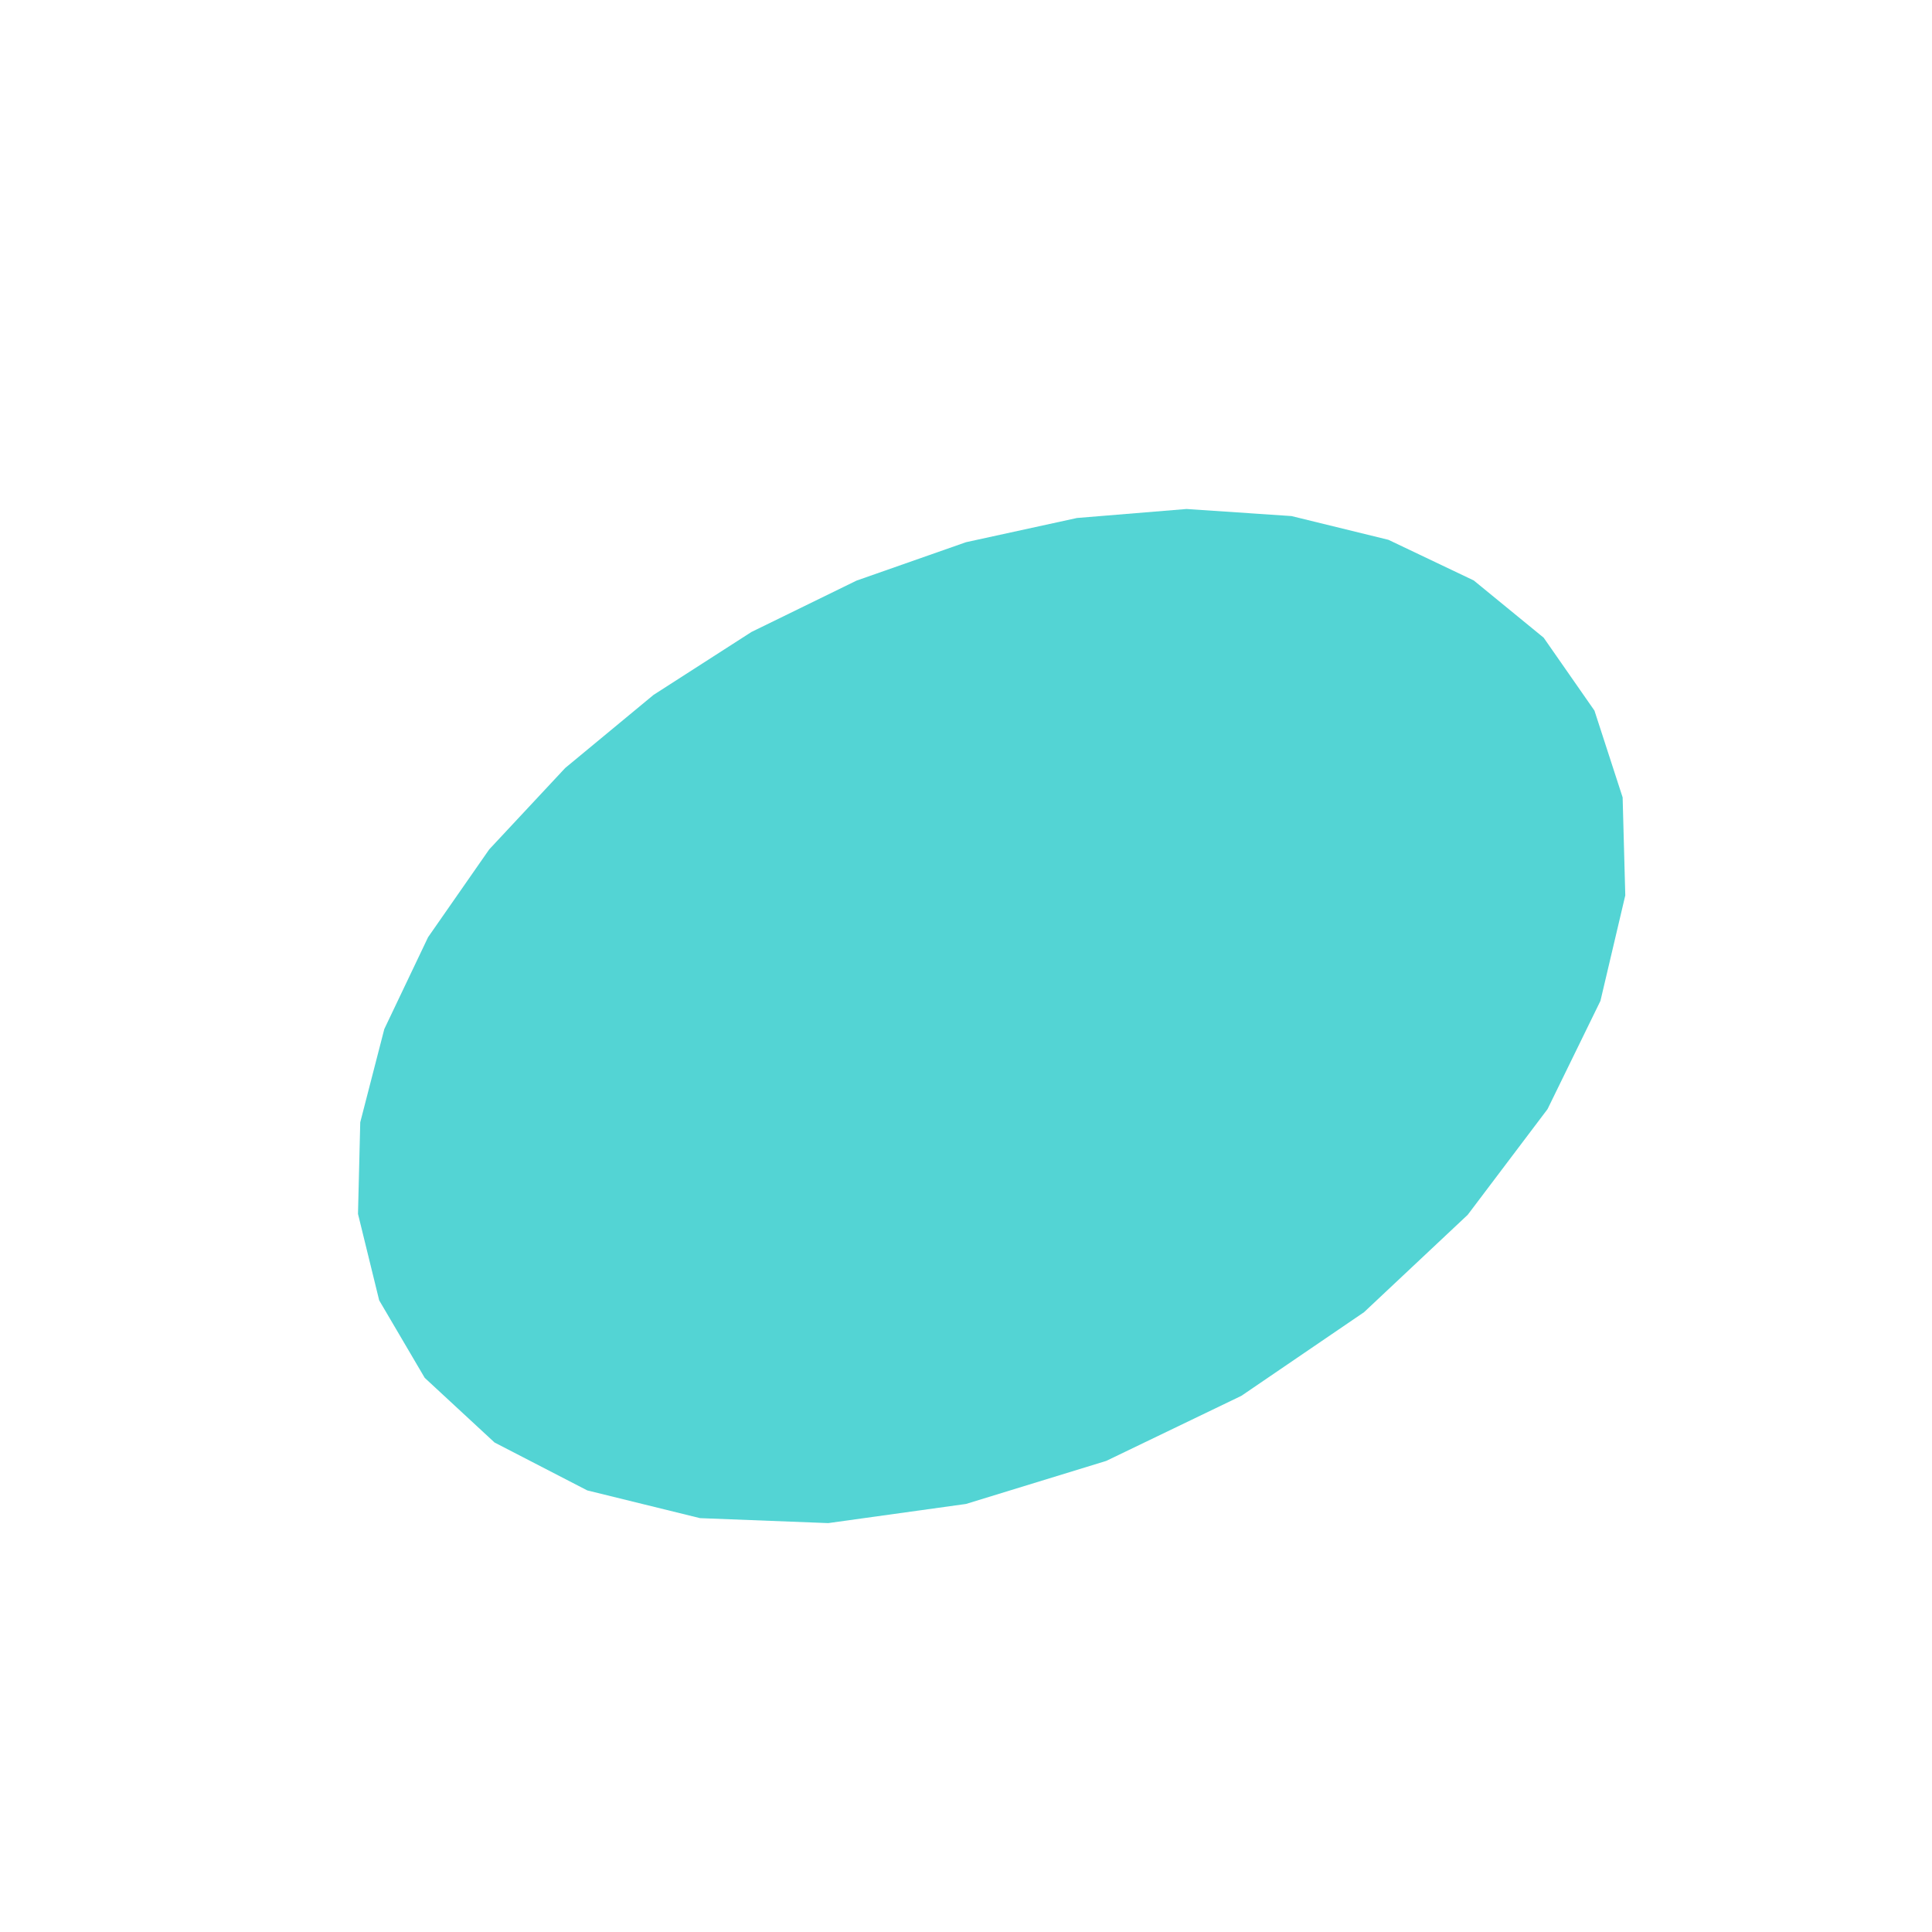
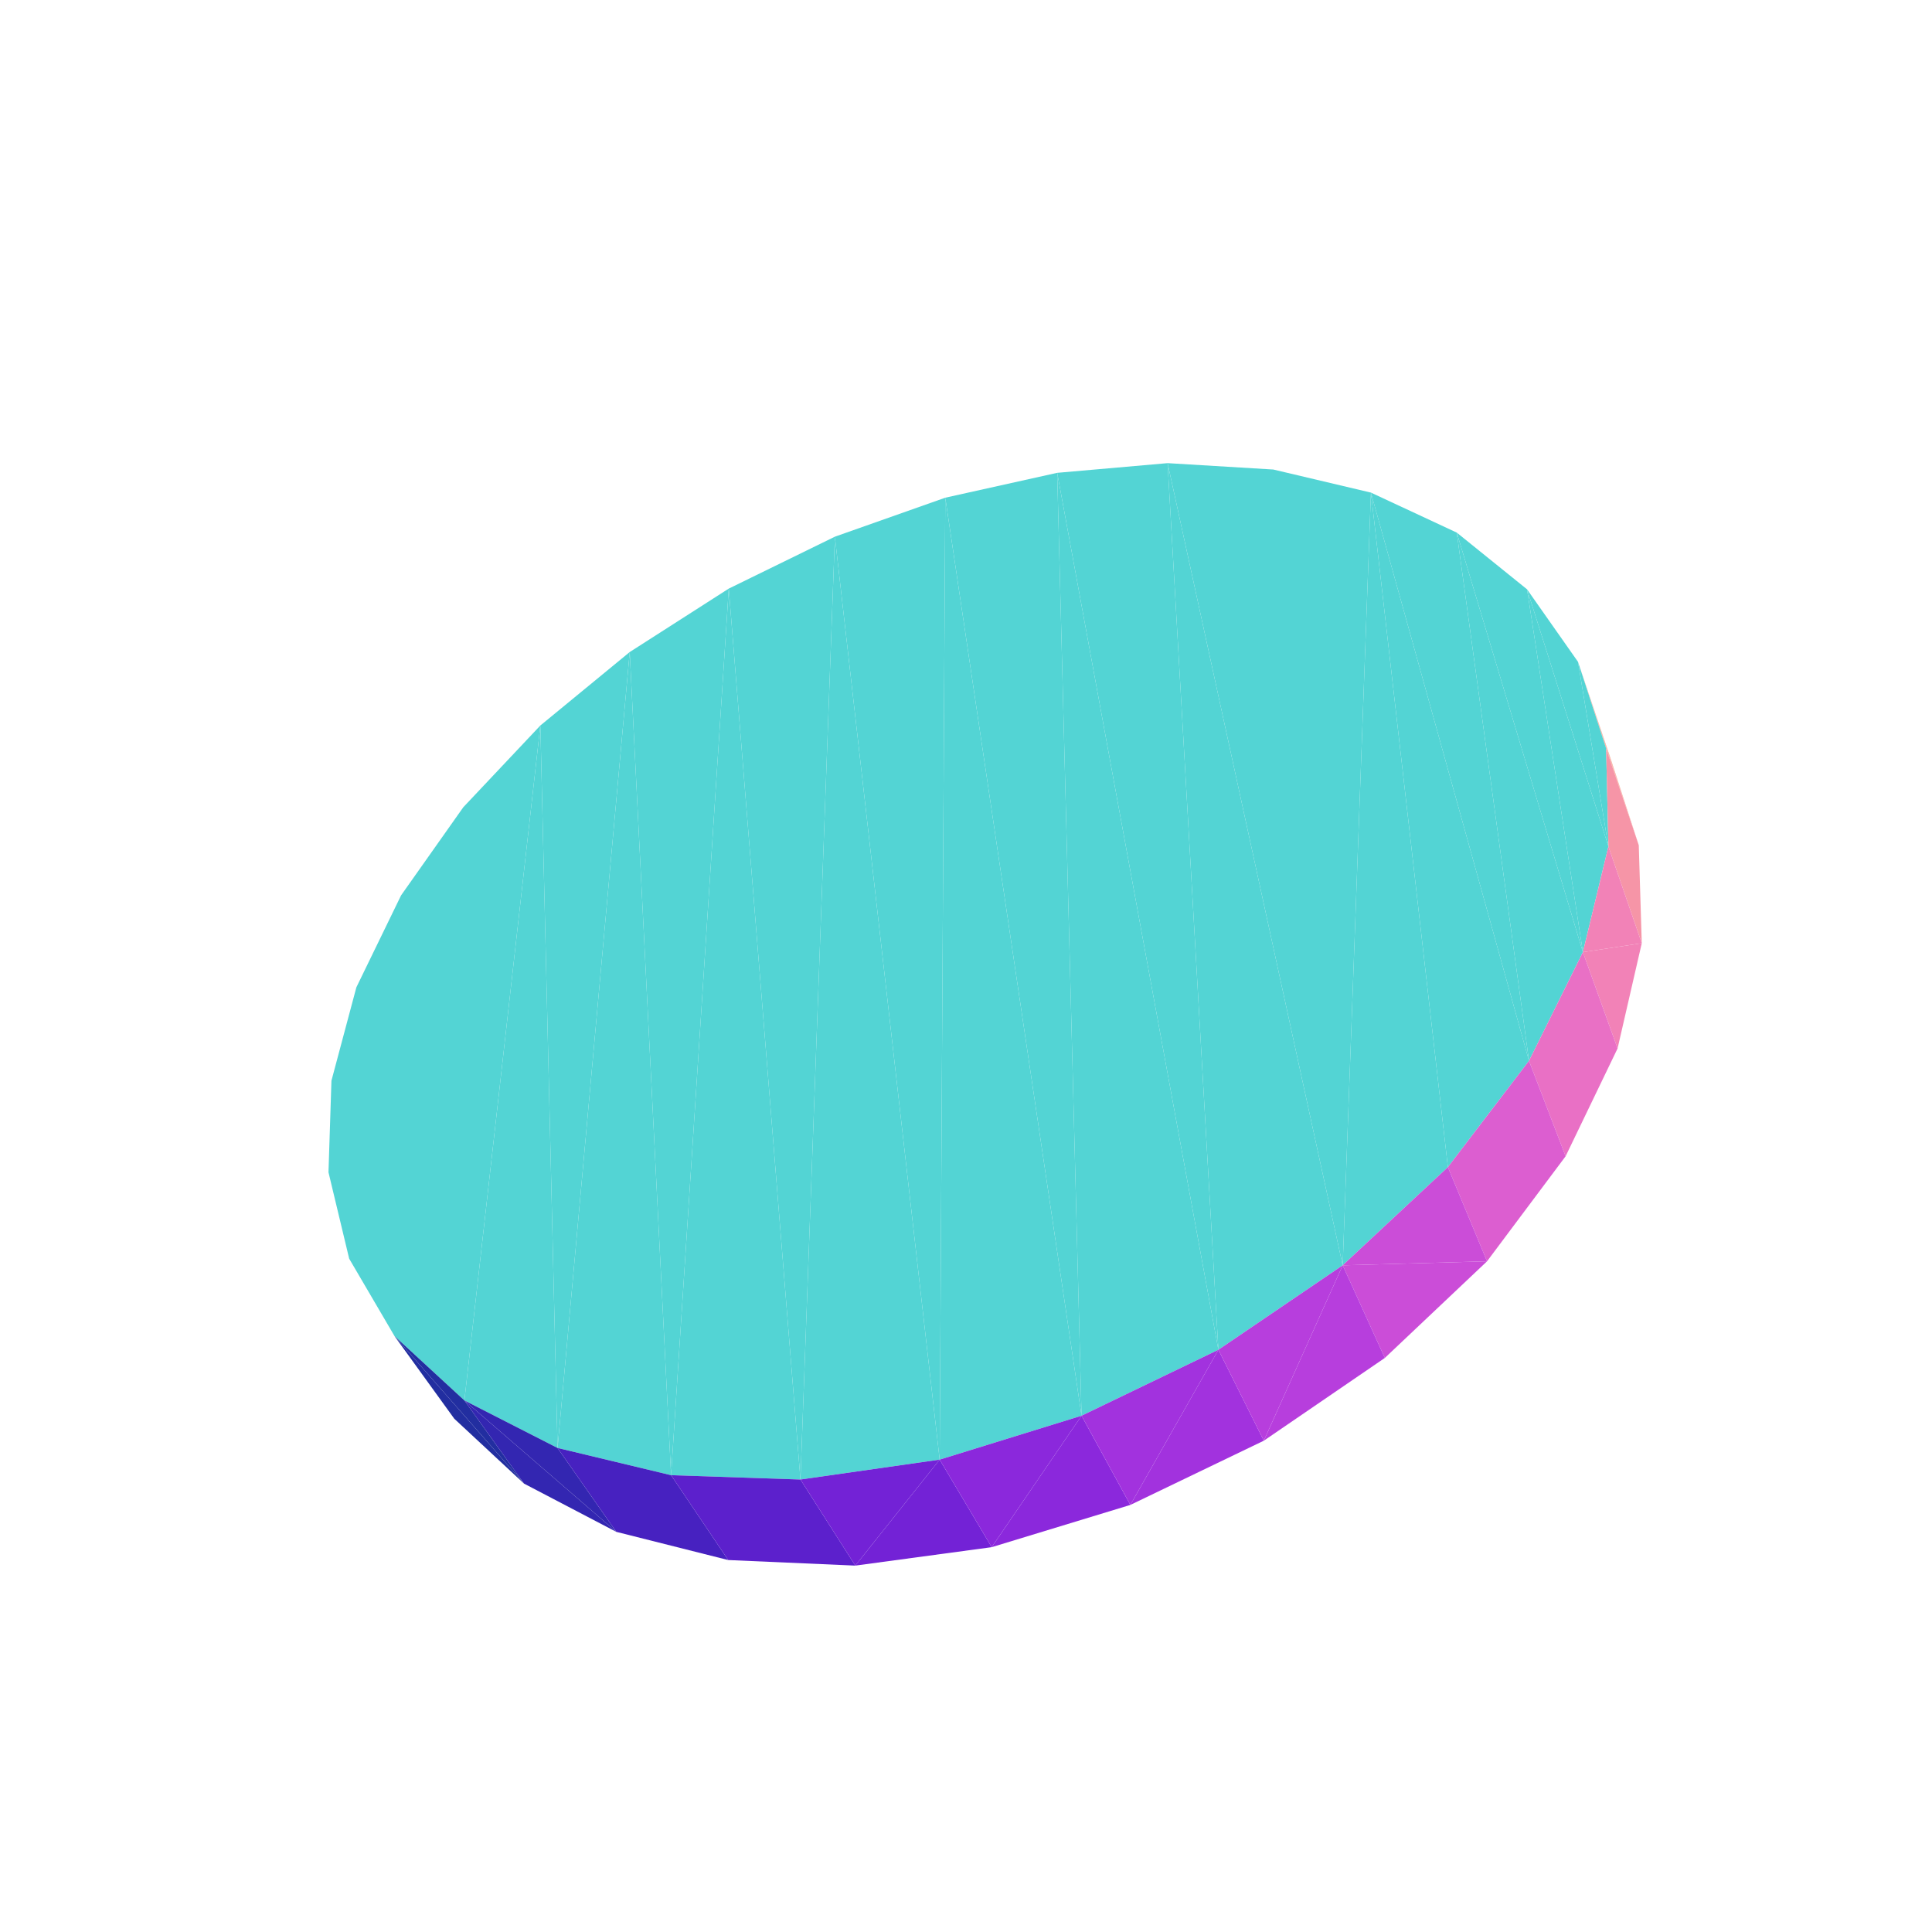
<svg xmlns="http://www.w3.org/2000/svg" viewBox="-250 -250 500 500" width="500" height="500">
-   <path d="M-139.211,-7.458L-140.081,106.588L-123.388,-30.179zM-123.388,-30.179L-122.012,123.318L-103.72,-51.25zM-150.542,16.315L-151.868,86.526L-139.211,-7.458zM-103.72,-51.25L-98.018,135.716L-80.871,-70.157zM-80.871,-70.157L-68.846,142.892L-55.51,-86.453zM-157.352,64.153L-150.542,16.315L-156.769,40.451zM-55.51,-86.453L-35.658,144.178L-28.32,-99.743zM-28.32,-99.743L3.915684056444264e-14,139.222L-1.3068835961730055e-14,-109.678zM-150.542,16.315L-157.352,64.153L-151.868,86.526zM-1.3068835961730055e-14,-109.678L36.298,128.079L28.722,-115.945zM28.722,-115.945L71.271,111.237L57.076,-118.274zM-139.211,-7.458L-151.868,86.526L-140.081,106.588zM57.076,-118.274L103.008,89.598L84.238,-116.442zM-123.388,-30.179L-140.081,106.588L-122.012,123.318zM84.238,-116.442L129.842,64.392L109.325,-110.298zM109.325,-110.298L150.501,37.042L131.401,-99.782zM-103.72,-51.25L-122.012,123.318L-98.018,135.716zM131.401,-99.782L164.193,9.024L149.497,-84.968zM149.497,-84.968L170.622,-18.27L162.643,-66.099zM-80.871,-70.157L-98.018,135.716L-68.846,142.892zM-55.51,-86.453L-68.846,142.892L-35.658,144.178zM162.643,-66.099L170.622,-18.27L169.937,-43.632zM-28.32,-99.743L-35.658,144.178L3.915684056444264e-14,139.222zM149.497,-84.968L164.193,9.024L170.622,-18.27zM131.401,-99.782L150.501,37.042L164.193,9.024zM-1.3068835961730055e-14,-109.678L3.915684056444264e-14,139.222L36.298,128.079zM109.325,-110.298L129.842,64.392L150.501,37.042zM28.722,-115.945L36.298,128.079L71.271,111.237zM84.238,-116.442L103.008,89.598L129.842,64.392zM57.076,-118.274L71.271,111.237L103.008,89.598z" style="fill:rgb(83,212,212)" />
+   <path d="M-146.191,-18.301L-147.905,95.77L-130.1,-41.087zM-130.1,-41.087L-129.813,112.433L-110.156,-62.243zM-157.772,5.518L-159.633,75.746L-146.191,-18.301zM-110.156,-62.243L-105.705,124.733L-87.029,-81.254zM-87.029,-81.254L-76.326,131.78L-61.394,-97.673zM-164.989,53.389L-157.772,5.518L-164.223,29.681zM-61.394,-97.673L-42.843,132.901L-33.938,-111.104zM-33.938,-111.104L-6.815,127.752L-5.363,-121.196zM-157.772,5.518L-164.989,53.389L-159.633,75.746zM-5.363,-121.196L29.904,116.391L23.6,-127.632zM23.6,-127.632L65.318,99.322L52.176,-130.139zM-146.191,-18.301L-159.633,75.746L-147.905,95.77zM52.176,-130.139L97.487,77.462L79.538,-128.487zM-130.1,-41.087L-147.905,95.77L-129.813,112.433zM79.538,-128.487L97.487,77.462L104.797,-122.517zM104.797,-122.517L145.703,24.543L127.012,-112.162z" style="fill:rgb(83,212,212)" />
+   <path d="M158.391,-78.712L174.113,-31.254L166.801,-53.766z" style="fill:rgb(246,167,149)" />
+   <path d="M-110.156,-62.243L-129.813,112.433L-105.705,124.733zM127.012,-112.162L159.651,-3.587L145.203,-97.482zM145.203,-97.482L166.254,-30.937L158.391,-78.712z" style="fill:rgb(83,212,212)" />
+   <path d="M-114.391,133.951L-147.905,95.77L-132.434,117.162z" style="fill:rgb(34,46,160)" />
+   <path d="M174.113,-31.254L158.391,-78.712L165.663,-56.299z" style="fill:rgb(246,167,149)" />
+   <path d="M-87.029,-81.254L-105.705,124.733L-76.326,131.78zM-61.394,-97.673L-76.326,131.78L-42.843,132.901z" style="fill:rgb(83,212,212)" />
+   <path d="M-147.905,95.77L-114.391,133.951L-129.813,112.433z" style="fill:rgb(34,46,160)" />
+   <path d="M158.391,-78.712L166.254,-30.937L165.663,-56.299z" style="fill:rgb(83,212,212)" />
+   <path d="M166.254,-30.937L174.113,-31.254L165.663,-56.299zM174.113,-31.254L166.254,-30.937L174.888,-5.898z" style="fill:rgb(246,149,167)" />
+   <path d="M-33.938,-111.104L-42.843,132.901L-6.815,127.752z" style="fill:rgb(83,212,212)" />
+   <path d="M-90.512,146.438L-129.813,112.433L-114.391,133.951z" style="fill:rgb(51,38,177)" />
+   <path d="M145.203,-97.482L159.651,-3.587L166.254,-30.937zM127.012,-112.162L145.703,24.543L159.651,-3.587zM-5.363,-121.196L-6.815,127.752L29.904,116.391zM104.797,-122.517L124.713,52.055L145.703,24.543zM23.6,-127.632L29.904,116.391L65.318,99.322zM52.176,-130.139L65.318,99.322L97.487,77.462z" style="fill:rgb(83,212,212)" />
+   <path d="M174.888,-5.898L159.651,-3.587L168.627,21.334z" style="fill:rgb(242,130,183)" />
+   <path d="M-129.813,112.433L-90.512,146.438L-105.705,124.733z" style="fill:rgb(51,38,177)" />
+   <path d="M159.651,-3.587L174.888,-5.898L166.254,-30.937z" style="fill:rgb(242,130,183)" />
+   <path d="M104.797,-122.517L97.487,77.462L124.713,52.055z" style="fill:rgb(83,212,212)" />
+   <path d="M-76.326,131.78L-90.512,146.438L-61.546,153.737zM-90.512,146.438L-76.326,131.78L-105.705,124.733z" style="fill:rgb(71,33,192)" />
+   <path d="M168.627,21.334L145.703,24.543L155.182,49.237zM145.703,24.543L168.627,21.334L159.651,-3.587z" style="fill:rgb(233,112,197)" />
+   <path d="M-42.843,132.901L-61.546,153.737L-28.65,155.178zM-61.546,153.737L-42.843,132.901L-76.326,131.78z" style="fill:rgb(92,32,204)" />
+   <path d="M155.182,49.237L124.713,52.055L134.844,76.424zM124.713,52.055L155.182,49.237L145.703,24.543z" style="fill:rgb(220,94,208)" />
+   <path d="M-6.815,127.752L-28.65,155.178L6.646,150.408z" style="fill:rgb(115,34,214)" />
+   <path d="M134.844,76.424L97.487,77.462L108.392,101.433z" style="fill:rgb(203,77,216)" />
+   <path d="M-28.65,155.178L-6.815,127.752L-42.843,132.901z" style="fill:rgb(115,34,214)" />
+   <path d="M29.904,116.391L6.646,150.408L42.533,139.474z" style="fill:rgb(139,40,220)" />
+   <path d="M97.487,77.462L77.075,122.854L108.392,101.433z" style="fill:rgb(183,62,221)" />
+   <path d="M97.487,77.462L134.844,76.424L124.713,52.055z" style="fill:rgb(203,77,216)" />
+   <path d="M65.318,99.322L42.533,139.474L77.075,122.854z" style="fill:rgb(162,50,222)" />
+   <path d="M6.646,150.408L29.904,116.391L-6.815,127.752z" style="fill:rgb(139,40,220)" />
+   <path d="M77.075,122.854L97.487,77.462L65.318,99.322z" style="fill:rgb(183,62,221)" />
+   <path d="M42.533,139.474L65.318,99.322L29.904,116.391z" style="fill:rgb(162,50,222)" />
</svg>
